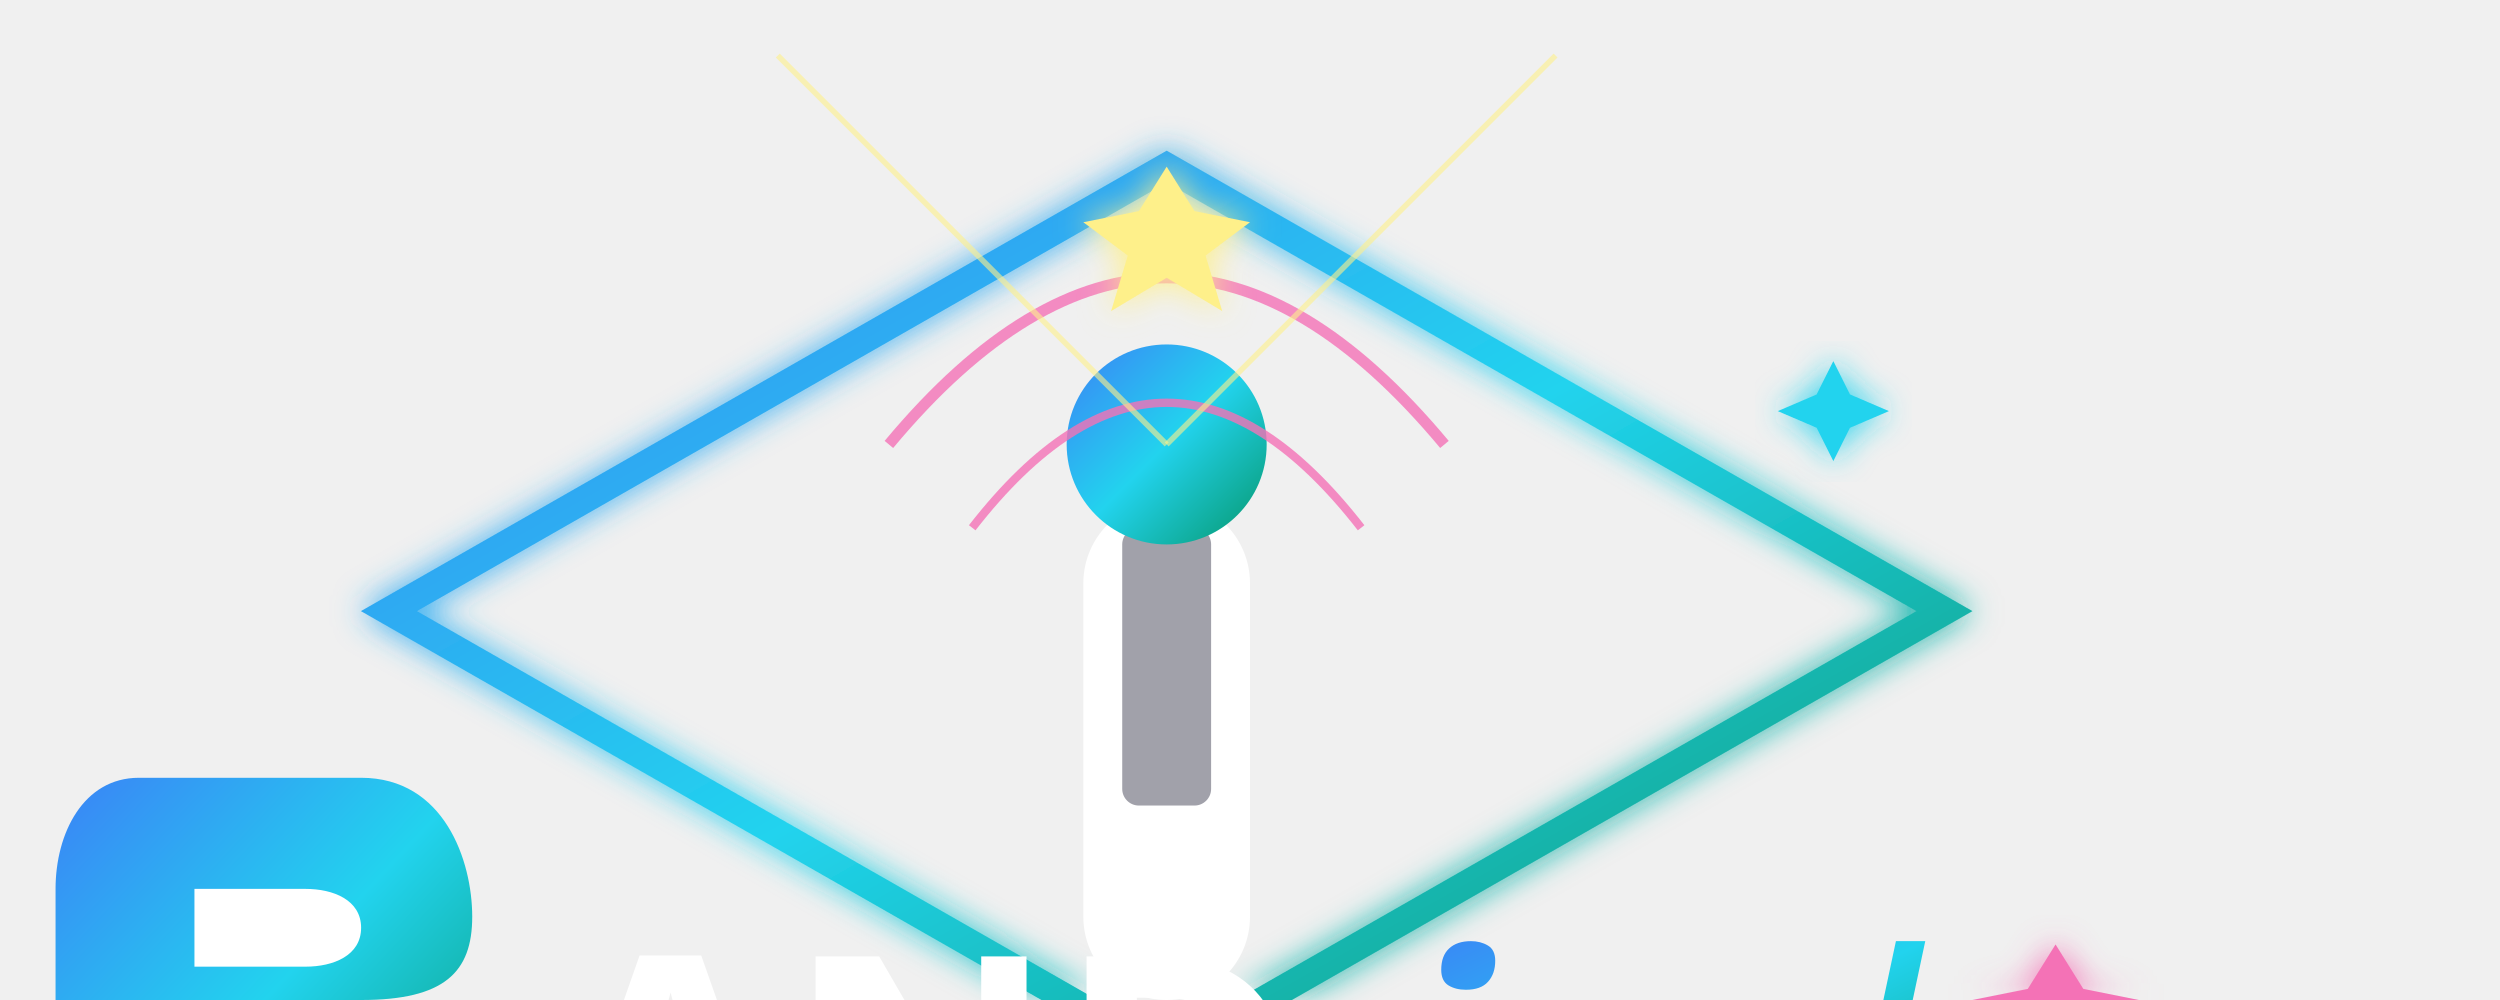
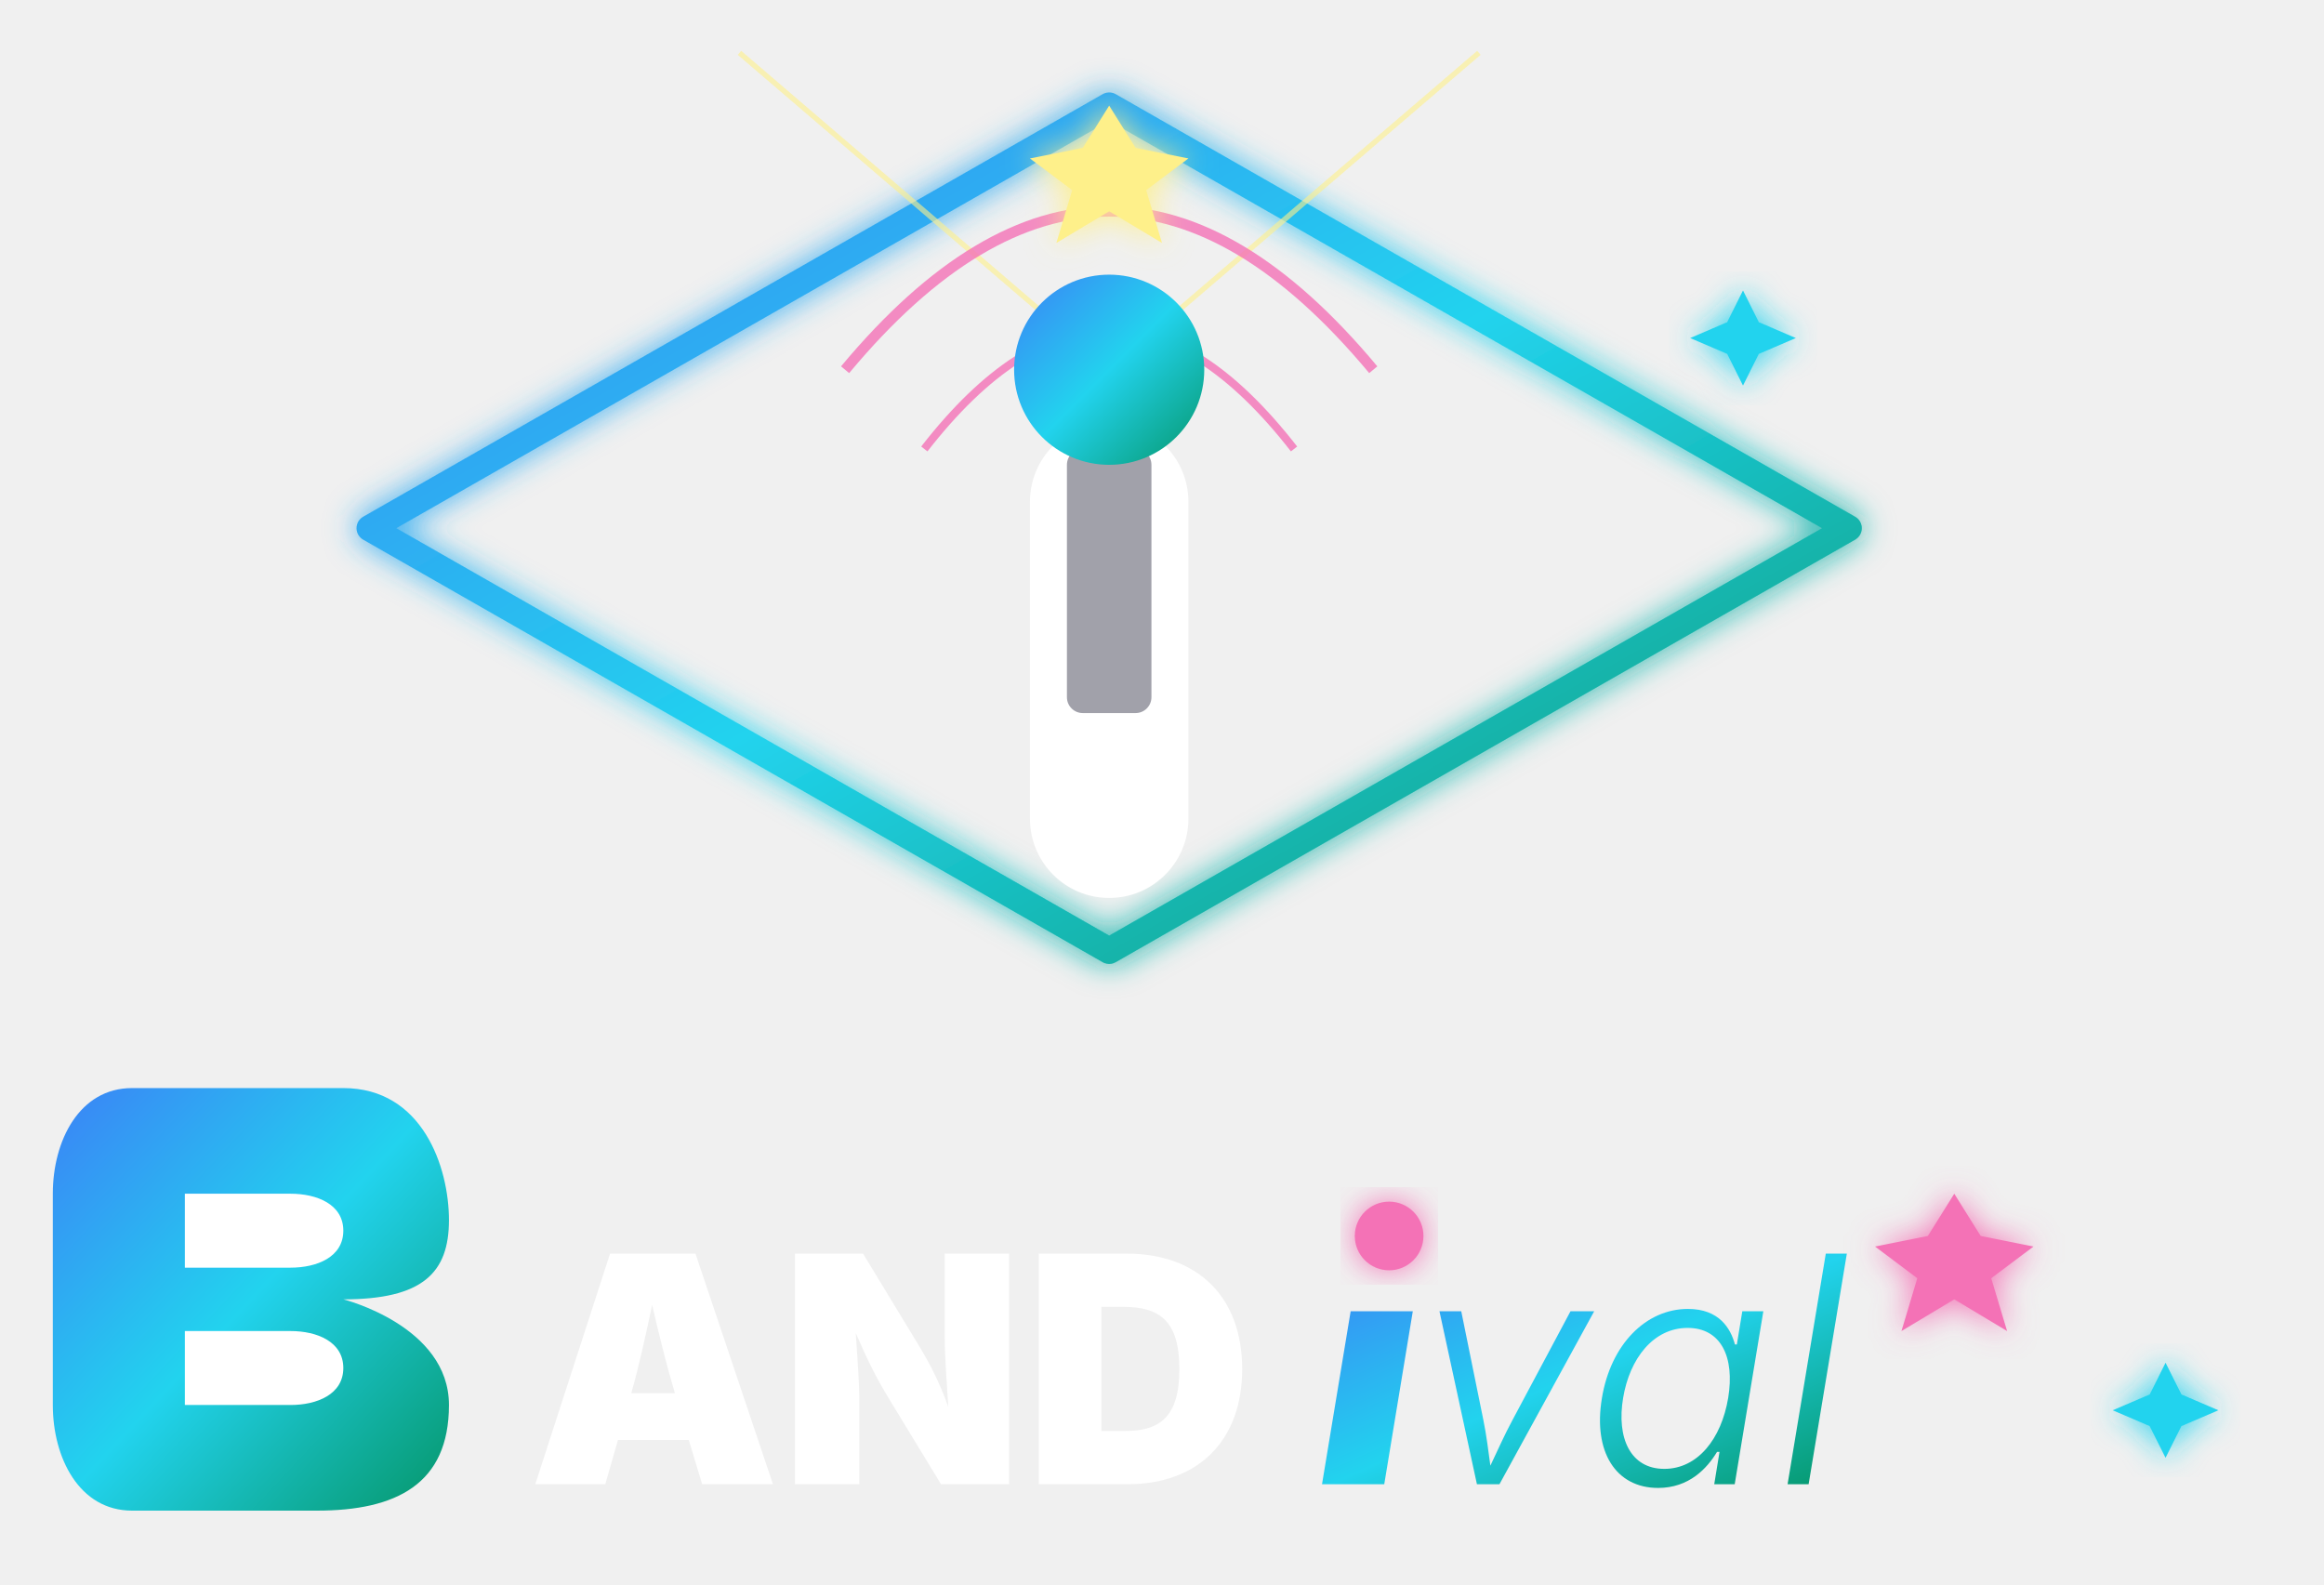
- <svg xmlns="http://www.w3.org/2000/svg" viewBox="0 0 450 180" width="100%" height="100%">
+ <svg xmlns="http://www.w3.org/2000/svg" viewBox="0 0 440 300" width="440" height="300">
  <defs>
    <linearGradient id="coolGrad" x1="0%" y1="0%" x2="100%" y2="100%">
      <stop offset="0%" stop-color="#3b82f6" />
      <stop offset="50%" stop-color="#22d3ee" />
      <stop offset="100%" stop-color="#059669" />
    </linearGradient>
    <filter id="neonGlow" x="-20%" y="-20%" width="140%" height="140%">
      <feGaussianBlur stdDeviation="3" result="blur" />
      <feComposite in="SourceGraphic" in2="blur" operator="over" />
    </filter>
  </defs>
-   <rect width="100%" height="100%" fill="transparent" />
-   <g transform="translate(60, 20)">
-     <path d="M 10 90 L 150 10 L 290 90 L 150 170 Z" fill="none" stroke="url(#coolGrad)" stroke-width="5" stroke-linecap="round" filter="url(#neonGlow)" />
+   <g transform="translate(60, 10)">
+     <path d="M 10 90 L 150 10 L 290 90 L 150 170 Z" fill="none" stroke="url(#coolGrad)" stroke-width="5" stroke-linecap="round" stroke-linejoin="round" filter="url(#neonGlow)" />
+     <line x1="150" y1="60" x2="80" y2="0" stroke="#fef08a" stroke-width="1" opacity="0.6" />
+     <line x1="150" y1="60" x2="220" y2="0" stroke="#fef08a" stroke-width="1" opacity="0.6" />
+     <path d="M 100 60 Q 150 0, 200 60" stroke="#f472b6" stroke-width="2" fill="none" opacity="0.8" />
+     <path d="M 115 75 Q 150 30, 185 75" stroke="#f472b6" stroke-width="1.5" fill="none" opacity="0.8" />
    <rect x="135" y="70" width="30" height="90" rx="15" fill="#ffffff" />
    <rect x="142" y="75" width="16" height="50" rx="3" fill="#a1a1aa" />
    <circle cx="150" cy="60" r="18" fill="url(#coolGrad)" />
-     <path d="M 100 60 Q 150 0, 200 60" stroke="#f472b6" stroke-width="2" fill="none" opacity="0.8" />
-     <path d="M 115 75 Q 150 30, 185 75" stroke="#f472b6" stroke-width="1.5" fill="none" opacity="0.8" />
-     <line x1="150" y1="60" x2="80" y2="-10" stroke="#fef08a" stroke-width="1" opacity="0.6" />
-     <line x1="150" y1="60" x2="220" y2="-10" stroke="#fef08a" stroke-width="1" opacity="0.6" />
    <path d="M 150 10 L 155 18 L 165 20 L 157 26 L 160 36 L 150 30 L 140 36 L 143 26 L 135 20 L 145 18 Z" fill="#fef08a" filter="url(#neonGlow)" />
    <path d="M 270 45 L 273 51 L 280 54 L 273 57 L 270 63 L 267 57 L 260 54 L 267 51 Z" fill="#22d3ee" filter="url(#neonGlow)" />
  </g>
-   <g transform="translate(0, 130)">
+   <g transform="translate(0, 196)">
    <path d="M 25 10 L 65 10 C 80 10, 85 25, 85 35 C 85 45, 80 50, 65 50 C 65 50, 85 55, 85 70 C 85 85, 75 90, 60 90 L 25 90 C 15 90, 10 80, 10 70 L 10 30 C 10 20, 15 10, 25 10 Z" fill="url(#coolGrad)" />
    <path d="M 35 30 L 55 30 C 60 30, 65 32, 65 37 C 65 42, 60 44, 55 44 L 35 44 Z" fill="#ffffff" />
    <path d="M 35 56 L 55 56 C 60 56, 65 58, 65 63 C 65 68, 60 70, 55 70 L 35 70 Z" fill="#ffffff" />
-     <text x="100" y="85" font-family="sans-serif" font-size="60" font-weight="900" fill="#ffffff">AND</text>
-     <text x="250" y="85" font-family="sans-serif" font-size="60" font-weight="300" fill="url(#coolGrad)" font-style="italic">
-       <tspan font-weight="900">i</tspan>val
-     </text>
-     <circle cx="258" cy="74" r="5" fill="#f472b6" filter="url(#neonGlow)" />
-     <path d="M 252 74 L 255 77 L 261 71 L 264 74" stroke="#ffffff" stroke-width="1.5" fill="none" />
-     <path d="M 370 40 L 375 48 L 385 50 L 377 56 L 380 66 L 370 60 L 360 66 L 363 56 L 355 50 L 365 48 Z" fill="#f472b6" filter="url(#neonGlow)" />
-     <path d="M 410 70 L 413 76 L 420 79 L 413 82 L 410 88 L 407 82 L 400 79 L 407 76 Z" fill="#22d3ee" filter="url(#neonGlow)" />
+     <text x="100" y="85" font-family="Inter, 'Segoe UI', Helvetica, Arial, sans-serif" font-size="60" font-weight="900" fill="#ffffff">AND</text>
+     <text x="250" y="85" font-family="Inter, 'Segoe UI', Helvetica, Arial, sans-serif" font-size="60" font-weight="300" font-style="italic" fill="url(#coolGrad)">
+       <tspan font-weight="900">ı</tspan>val</text>
+     <circle cx="263" cy="38" r="6.5" fill="#f472b6" filter="url(#neonGlow)" />
+     <path d="M 370 30 L 375 38 L 385 40 L 377 46 L 380 56 L 370 50 L 360 56 L 363 46 L 355 40 L 365 38 Z" fill="#f472b6" filter="url(#neonGlow)" />
+     <path d="M 410 62 L 413 68 L 420 71 L 413 74 L 410 80 L 407 74 L 400 71 L 407 68 Z" fill="#22d3ee" filter="url(#neonGlow)" />
  </g>
</svg>
